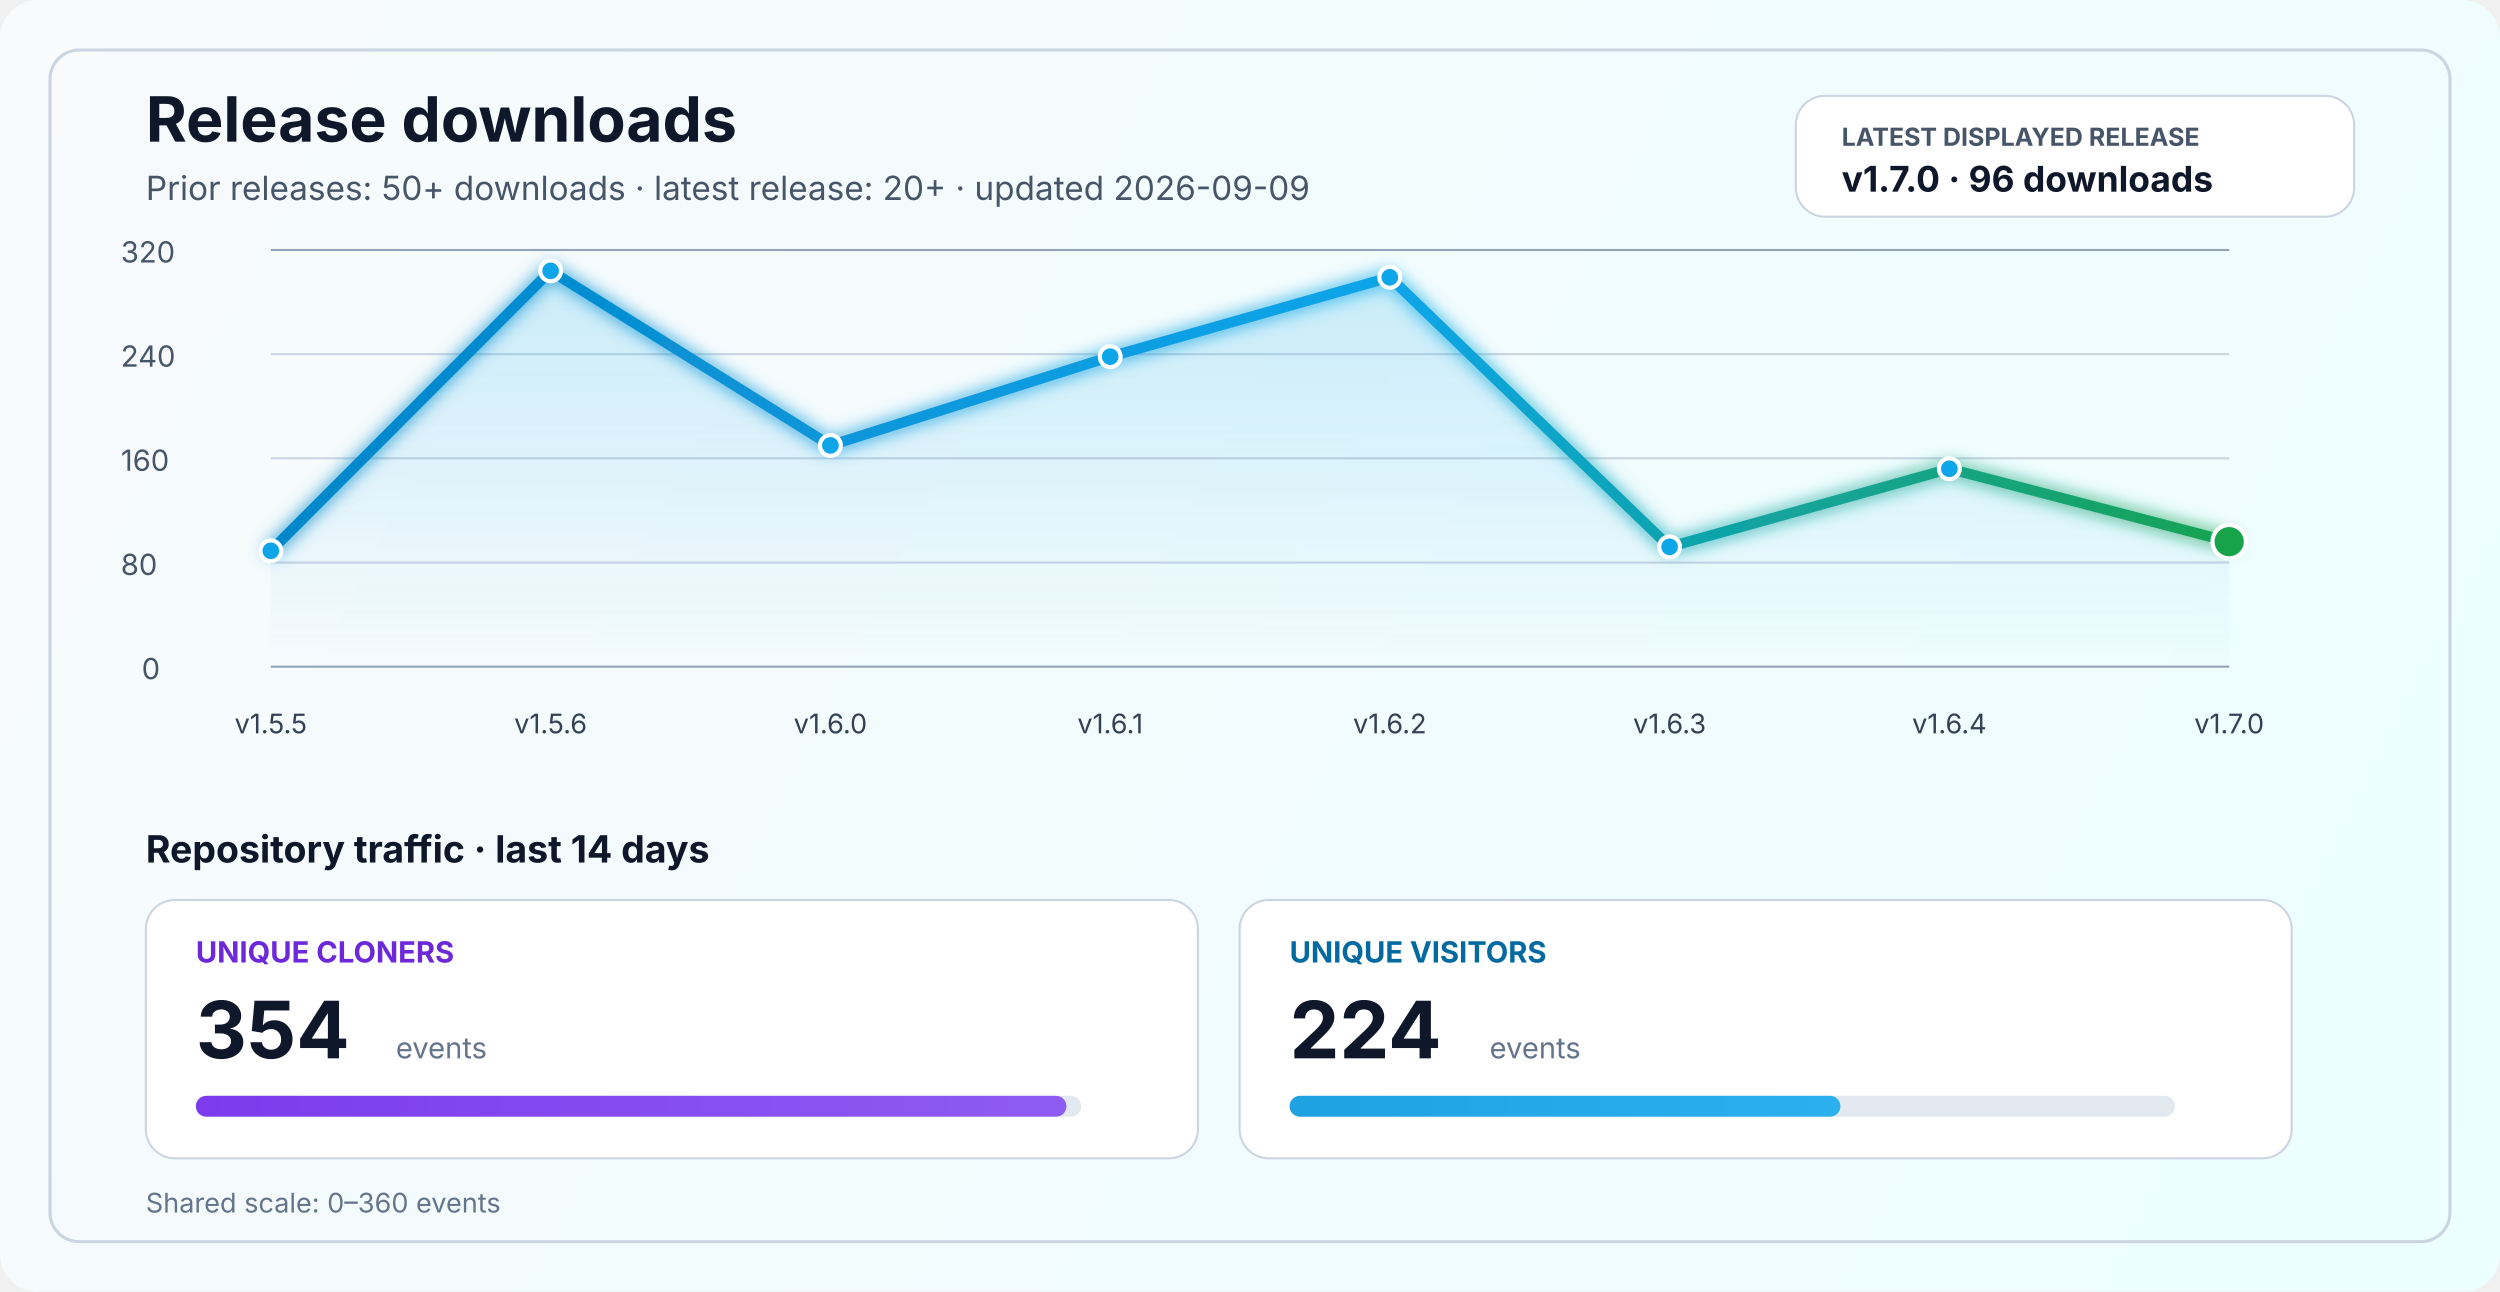
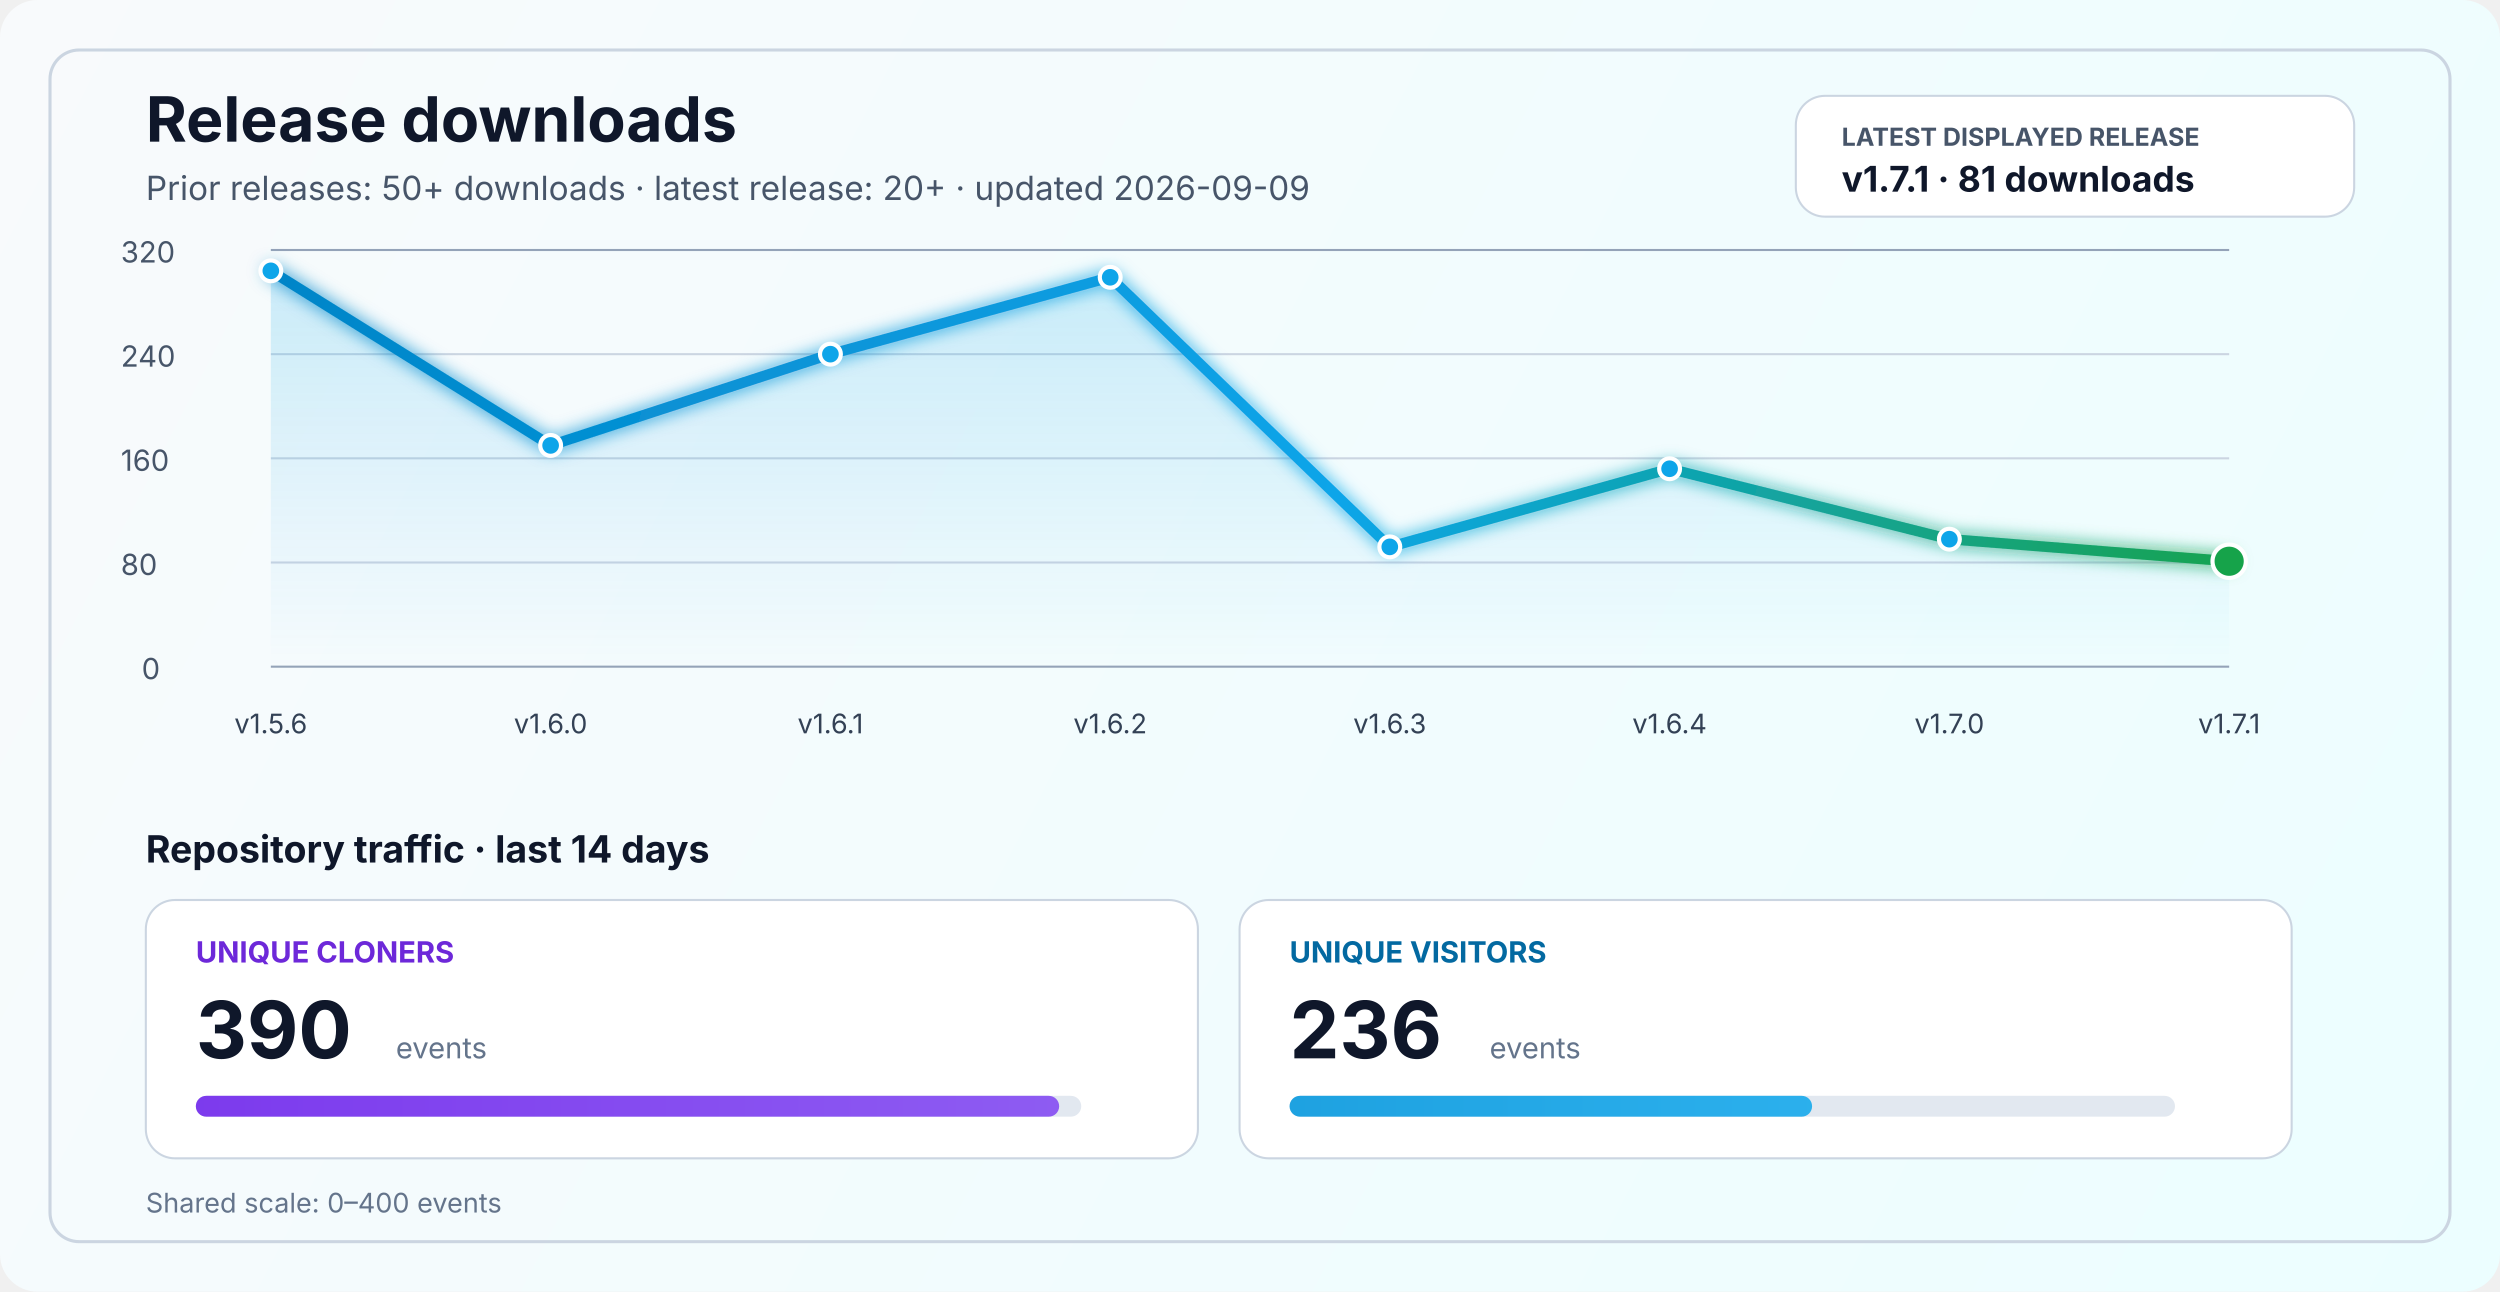
<svg xmlns="http://www.w3.org/2000/svg" width="1200" height="620" viewBox="0 0 1200 620" fill="none" role="img" aria-labelledby="title desc">
  <defs>
    <linearGradient id="bg" x1="0" y1="0" x2="1200" y2="620" gradientUnits="userSpaceOnUse">
      <stop stop-color="#F8FAFC" />
      <stop offset="1" stop-color="#ECFEFF" />
    </linearGradient>
    <linearGradient id="line" x1="130" y1="86" x2="1070" y2="340" gradientUnits="userSpaceOnUse">
      <stop stop-color="#0284C7" />
      <stop offset="0.55" stop-color="#0EA5E9" />
      <stop offset="1" stop-color="#16A34A" />
    </linearGradient>
    <linearGradient id="area" x1="0" y1="120" x2="0" y2="320" gradientUnits="userSpaceOnUse">
      <stop stop-color="#0EA5E9" stop-opacity="0.20" />
      <stop offset="1" stop-color="#0EA5E9" stop-opacity="0" />
    </linearGradient>
    <linearGradient id="cloneFill" x1="86" y1="450" x2="1110" y2="450" gradientUnits="userSpaceOnUse">
      <stop stop-color="#7C3AED" />
      <stop offset="1" stop-color="#A78BFA" />
    </linearGradient>
    <linearGradient id="viewFill" x1="86" y1="482" x2="1110" y2="482" gradientUnits="userSpaceOnUse">
      <stop stop-color="#0284C7" />
      <stop offset="1" stop-color="#38BDF8" />
    </linearGradient>
    <filter id="glow" x="-50%" y="-50%" width="200%" height="200%">
      <feGaussianBlur stdDeviation="4" result="blur" />
      <feMerge>
        <feMergeNode in="blur" />
        <feMergeNode in="SourceGraphic" />
      </feMerge>
    </filter>
  </defs>
  <rect width="1200" height="620" rx="18" fill="url(#bg)" />
  <rect x="24" y="24" width="1152" height="572" rx="14" stroke="#CBD5E1" stroke-width="1.5" />
  <text x="70" y="68" fill="#0F172A" font-size="30" font-family="SF Pro Display, -apple-system, BlinkMacSystemFont, Segoe UI, sans-serif" font-weight="700">Release downloads</text>
  <text x="70" y="96" fill="#475569" font-size="16" font-family="SF Pro Text, -apple-system, BlinkMacSystemFont, Segoe UI, sans-serif">Prior releases: 50+ downloads · latest release: 20+ · updated 2026-09-09</text>
  <rect x="862" y="46" width="268" height="58" rx="14" fill="#FFFFFF" stroke="#CBD5E1" stroke-width="1" />
  <text x="884" y="70" fill="#475569" font-size="12" font-family="SF Pro Text, -apple-system, BlinkMacSystemFont, Segoe UI, sans-serif" font-weight="700">LATEST DISPLAYED RELEASE</text>
-   <text x="884" y="92" fill="#0F172A" font-size="17" font-family="SF Pro Text, -apple-system, BlinkMacSystemFont, Segoe UI, sans-serif" font-weight="700">v1.7.0 · 96 downloads</text>
+   <text x="884" y="92" fill="#0F172A" font-size="17" font-family="SF Pro Text, -apple-system, BlinkMacSystemFont, Segoe UI, sans-serif" font-weight="700">v1.7.1 · 81 downloads</text>
  <line x1="130" y1="320.0" x2="1070" y2="320.0" stroke="#94A3B8" stroke-width="1" />
  <line x1="130" y1="270.0" x2="1070" y2="270.0" stroke="#CBD5E1" stroke-width="1" />
  <line x1="130" y1="220.0" x2="1070" y2="220.0" stroke="#CBD5E1" stroke-width="1" />
  <line x1="130" y1="170.0" x2="1070" y2="170.0" stroke="#CBD5E1" stroke-width="1" />
  <line x1="130" y1="120.0" x2="1070" y2="120.0" stroke="#94A3B8" stroke-width="1" />
  <text x="68" y="326.0" fill="#475569" font-size="14" font-family="SF Pro Text, -apple-system, BlinkMacSystemFont, Segoe UI, sans-serif">0</text>
  <text x="58" y="276.0" fill="#475569" font-size="14" font-family="SF Pro Text, -apple-system, BlinkMacSystemFont, Segoe UI, sans-serif">80</text>
  <text x="58" y="226.0" fill="#475569" font-size="14" font-family="SF Pro Text, -apple-system, BlinkMacSystemFont, Segoe UI, sans-serif">160</text>
  <text x="58" y="176.0" fill="#475569" font-size="14" font-family="SF Pro Text, -apple-system, BlinkMacSystemFont, Segoe UI, sans-serif">240</text>
  <text x="58" y="126.0" fill="#475569" font-size="14" font-family="SF Pro Text, -apple-system, BlinkMacSystemFont, Segoe UI, sans-serif">320</text>
-   <path d="M 130.0 264.4 L 264.3 130.0 L 398.6 213.8 L 532.9 171.2 L 667.1 133.1 L 801.4 262.5 L 935.7 225.0 L 1070.0 260.0 L 1070 320 L 130 320 Z" fill="url(#area)" />
-   <polyline points="130.0,264.4 264.3,130.0 398.6,213.8 532.9,171.2 667.1,133.1 801.4,262.5 935.7,225.0 1070.0,260.0" fill="none" stroke="url(#line)" stroke-width="5" stroke-linecap="round" stroke-linejoin="round" filter="url(#glow)" />
-   <circle cx="130.0" cy="264.4" r="5" fill="#0EA5E9" stroke="#FFFFFF" stroke-width="2" />
-   <circle cx="264.3" cy="130.0" r="5" fill="#0EA5E9" stroke="#FFFFFF" stroke-width="2" />
-   <circle cx="398.6" cy="213.8" r="5" fill="#0EA5E9" stroke="#FFFFFF" stroke-width="2" />
-   <circle cx="532.9" cy="171.2" r="5" fill="#0EA5E9" stroke="#FFFFFF" stroke-width="2" />
-   <circle cx="667.1" cy="133.1" r="5" fill="#0EA5E9" stroke="#FFFFFF" stroke-width="2" />
-   <circle cx="801.4" cy="262.5" r="5" fill="#0EA5E9" stroke="#FFFFFF" stroke-width="2" />
-   <circle cx="935.7" cy="225.0" r="5" fill="#0EA5E9" stroke="#FFFFFF" stroke-width="2" />
-   <circle cx="1070.0" cy="260.0" r="8" fill="#16A34A" stroke="#FFFFFF" stroke-width="2" />
-   <text x="130.0" y="352" text-anchor="middle" fill="#334155" font-size="13" font-family="SF Pro Text, -apple-system, BlinkMacSystemFont, Segoe UI, sans-serif">v1.5.5</text>
-   <text x="264.3" y="352" text-anchor="middle" fill="#334155" font-size="13" font-family="SF Pro Text, -apple-system, BlinkMacSystemFont, Segoe UI, sans-serif">v1.5.6</text>
-   <text x="398.6" y="352" text-anchor="middle" fill="#334155" font-size="13" font-family="SF Pro Text, -apple-system, BlinkMacSystemFont, Segoe UI, sans-serif">v1.6.0</text>
-   <text x="532.9" y="352" text-anchor="middle" fill="#334155" font-size="13" font-family="SF Pro Text, -apple-system, BlinkMacSystemFont, Segoe UI, sans-serif">v1.6.1</text>
-   <text x="667.1" y="352" text-anchor="middle" fill="#334155" font-size="13" font-family="SF Pro Text, -apple-system, BlinkMacSystemFont, Segoe UI, sans-serif">v1.6.2</text>
-   <text x="801.4" y="352" text-anchor="middle" fill="#334155" font-size="13" font-family="SF Pro Text, -apple-system, BlinkMacSystemFont, Segoe UI, sans-serif">v1.6.3</text>
-   <text x="935.7" y="352" text-anchor="middle" fill="#334155" font-size="13" font-family="SF Pro Text, -apple-system, BlinkMacSystemFont, Segoe UI, sans-serif">v1.6.4</text>
-   <text x="1070.0" y="352" text-anchor="middle" fill="#334155" font-size="13" font-family="SF Pro Text, -apple-system, BlinkMacSystemFont, Segoe UI, sans-serif">v1.7.0</text>
+   <path d="M 130.0 130.0 L 264.3 213.8 L 398.6 170.0 L 532.9 133.1 L 667.1 262.5 L 801.4 225.0 L 935.7 258.8 L 1070.0 269.4 L 1070 320 L 130 320 Z" fill="url(#area)" />
+   <polyline points="130.0,130.0 264.3,213.8 398.6,170.0 532.9,133.1 667.1,262.5 801.4,225.0 935.7,258.8 1070.0,269.4" fill="none" stroke="url(#line)" stroke-width="5" stroke-linecap="round" stroke-linejoin="round" filter="url(#glow)" />
+   <circle cx="130.0" cy="130.0" r="5" fill="#0EA5E9" stroke="#FFFFFF" stroke-width="2" />
+   <circle cx="264.3" cy="213.8" r="5" fill="#0EA5E9" stroke="#FFFFFF" stroke-width="2" />
+   <circle cx="398.6" cy="170.0" r="5" fill="#0EA5E9" stroke="#FFFFFF" stroke-width="2" />
+   <circle cx="532.9" cy="133.1" r="5" fill="#0EA5E9" stroke="#FFFFFF" stroke-width="2" />
+   <circle cx="667.1" cy="262.5" r="5" fill="#0EA5E9" stroke="#FFFFFF" stroke-width="2" />
+   <circle cx="801.4" cy="225.0" r="5" fill="#0EA5E9" stroke="#FFFFFF" stroke-width="2" />
+   <circle cx="935.7" cy="258.8" r="5" fill="#0EA5E9" stroke="#FFFFFF" stroke-width="2" />
+   <circle cx="1070.0" cy="269.4" r="8" fill="#16A34A" stroke="#FFFFFF" stroke-width="2" />
+   <text x="130.0" y="352" text-anchor="middle" fill="#334155" font-size="13" font-family="SF Pro Text, -apple-system, BlinkMacSystemFont, Segoe UI, sans-serif">v1.5.6</text>
+   <text x="264.3" y="352" text-anchor="middle" fill="#334155" font-size="13" font-family="SF Pro Text, -apple-system, BlinkMacSystemFont, Segoe UI, sans-serif">v1.6.0</text>
+   <text x="398.6" y="352" text-anchor="middle" fill="#334155" font-size="13" font-family="SF Pro Text, -apple-system, BlinkMacSystemFont, Segoe UI, sans-serif">v1.6.1</text>
+   <text x="532.9" y="352" text-anchor="middle" fill="#334155" font-size="13" font-family="SF Pro Text, -apple-system, BlinkMacSystemFont, Segoe UI, sans-serif">v1.6.2</text>
+   <text x="667.1" y="352" text-anchor="middle" fill="#334155" font-size="13" font-family="SF Pro Text, -apple-system, BlinkMacSystemFont, Segoe UI, sans-serif">v1.6.3</text>
+   <text x="801.4" y="352" text-anchor="middle" fill="#334155" font-size="13" font-family="SF Pro Text, -apple-system, BlinkMacSystemFont, Segoe UI, sans-serif">v1.6.4</text>
+   <text x="935.7" y="352" text-anchor="middle" fill="#334155" font-size="13" font-family="SF Pro Text, -apple-system, BlinkMacSystemFont, Segoe UI, sans-serif">v1.7.0</text>
+   <text x="1070.0" y="352" text-anchor="middle" fill="#334155" font-size="13" font-family="SF Pro Text, -apple-system, BlinkMacSystemFont, Segoe UI, sans-serif">v1.7.1</text>
  <text x="70" y="414" fill="#0F172A" font-size="18" font-family="SF Pro Text, -apple-system, BlinkMacSystemFont, Segoe UI, sans-serif" font-weight="700">Repository traffic · last 14 days</text>
  <rect x="70" y="432" width="505" height="124" rx="14" fill="#FFFFFF" stroke="#CBD5E1" stroke-width="1" />
  <text x="94" y="462" fill="#6D28D9" font-size="14" font-family="SF Pro Text, -apple-system, BlinkMacSystemFont, Segoe UI, sans-serif" font-weight="700">UNIQUE CLONERS</text>
-   <text x="94" y="508" fill="#0F172A" font-size="38" font-family="SF Pro Display, -apple-system, BlinkMacSystemFont, Segoe UI, sans-serif" font-weight="700">354</text>
+   <text x="94" y="508" fill="#0F172A" font-size="38" font-family="SF Pro Display, -apple-system, BlinkMacSystemFont, Segoe UI, sans-serif" font-weight="700">390</text>
  <text x="190" y="508" fill="#64748B" font-size="14" font-family="SF Pro Text, -apple-system, BlinkMacSystemFont, Segoe UI, sans-serif">events</text>
  <rect x="94" y="526" width="425" height="10" rx="5" fill="#E2E8F0" />
-   <rect x="94" y="526" width="417.9" height="10" rx="5" fill="url(#cloneFill)" />
+   <rect x="94" y="526" width="414.4" height="10" rx="5" fill="url(#cloneFill)" />
  <rect x="595" y="432" width="505" height="124" rx="14" fill="#FFFFFF" stroke="#CBD5E1" stroke-width="1" />
  <text x="619" y="462" fill="#0369A1" font-size="14" font-family="SF Pro Text, -apple-system, BlinkMacSystemFont, Segoe UI, sans-serif" font-weight="700">UNIQUE VISITORS</text>
-   <text x="619" y="508" fill="#0F172A" font-size="38" font-family="SF Pro Display, -apple-system, BlinkMacSystemFont, Segoe UI, sans-serif" font-weight="700">224</text>
+   <text x="619" y="508" fill="#0F172A" font-size="38" font-family="SF Pro Display, -apple-system, BlinkMacSystemFont, Segoe UI, sans-serif" font-weight="700">236</text>
  <text x="715" y="508" fill="#64748B" font-size="14" font-family="SF Pro Text, -apple-system, BlinkMacSystemFont, Segoe UI, sans-serif">events</text>
  <rect x="619" y="526" width="425" height="10" rx="5" fill="#E2E8F0" />
-   <rect x="619" y="526" width="264.4" height="10" rx="5" fill="url(#viewFill)" />
-   <text x="70" y="582" fill="#64748B" font-size="13" font-family="SF Pro Text, -apple-system, BlinkMacSystemFont, Segoe UI, sans-serif">Shared scale: 0–360 events</text>
+   <rect x="619" y="526" width="250.8" height="10" rx="5" fill="url(#viewFill)" />
+   <text x="70" y="582" fill="#64748B" font-size="13" font-family="SF Pro Text, -apple-system, BlinkMacSystemFont, Segoe UI, sans-serif">Shared scale: 0–400 events</text>
</svg>
